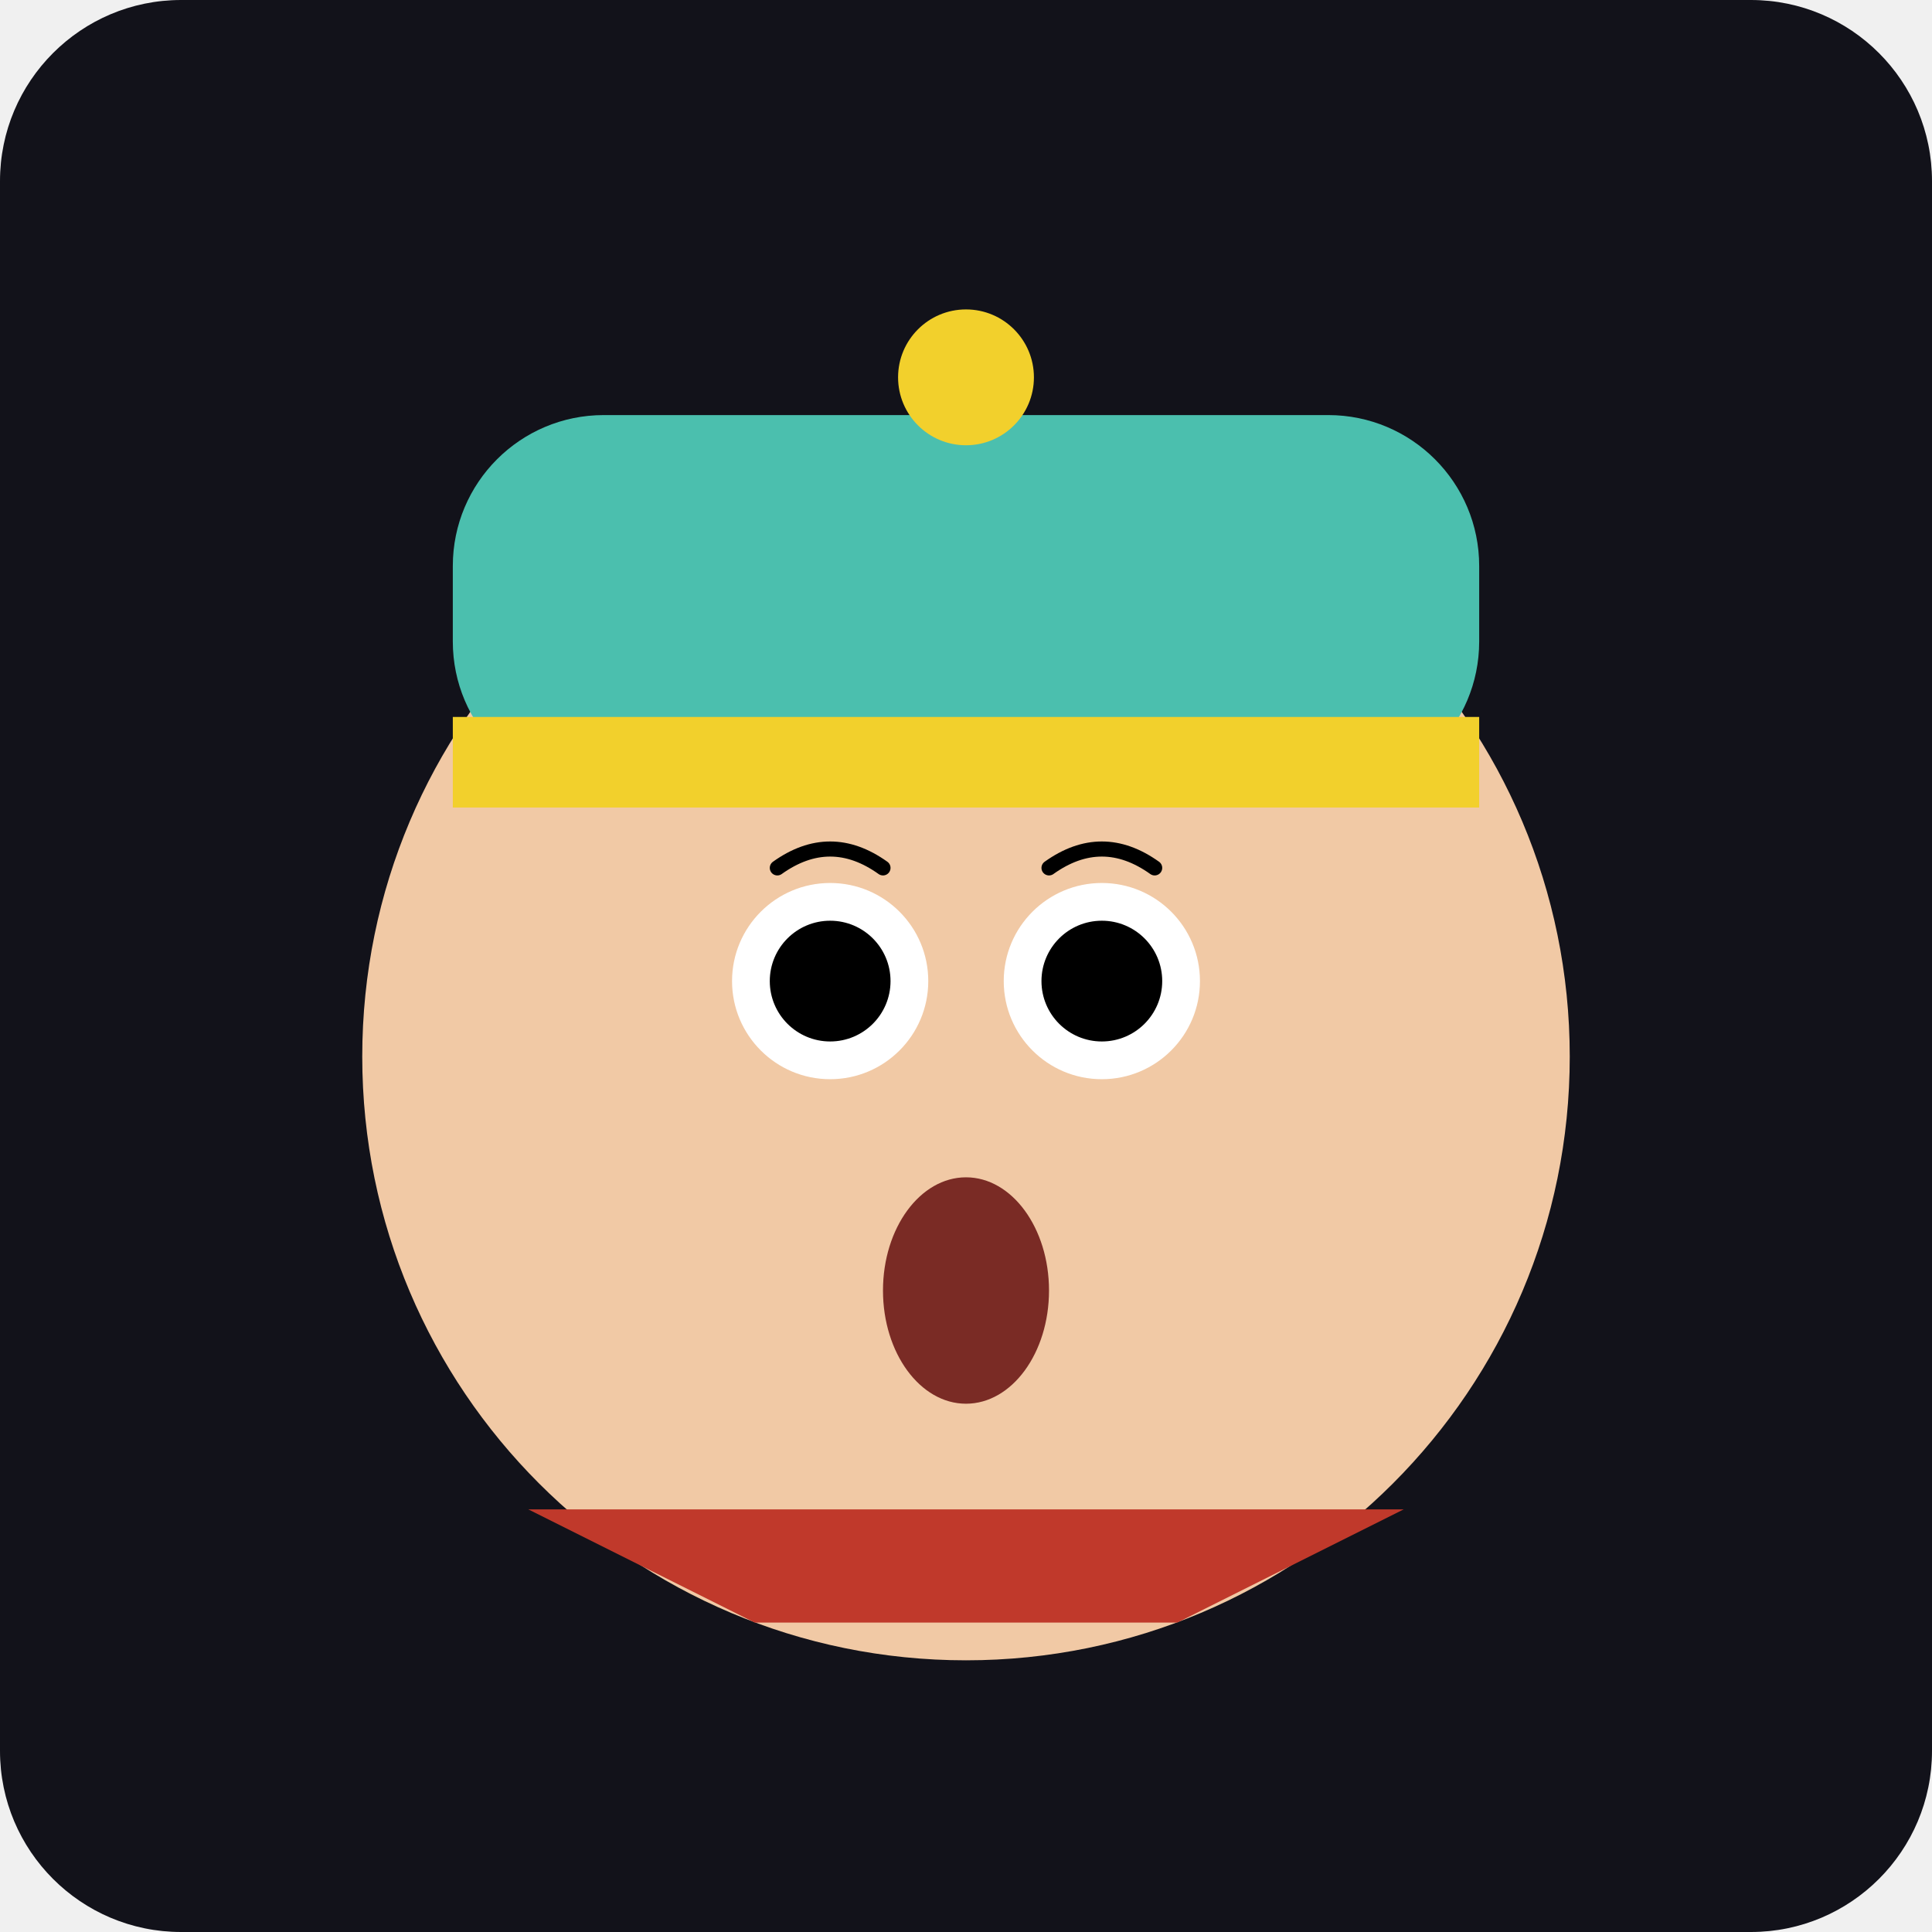
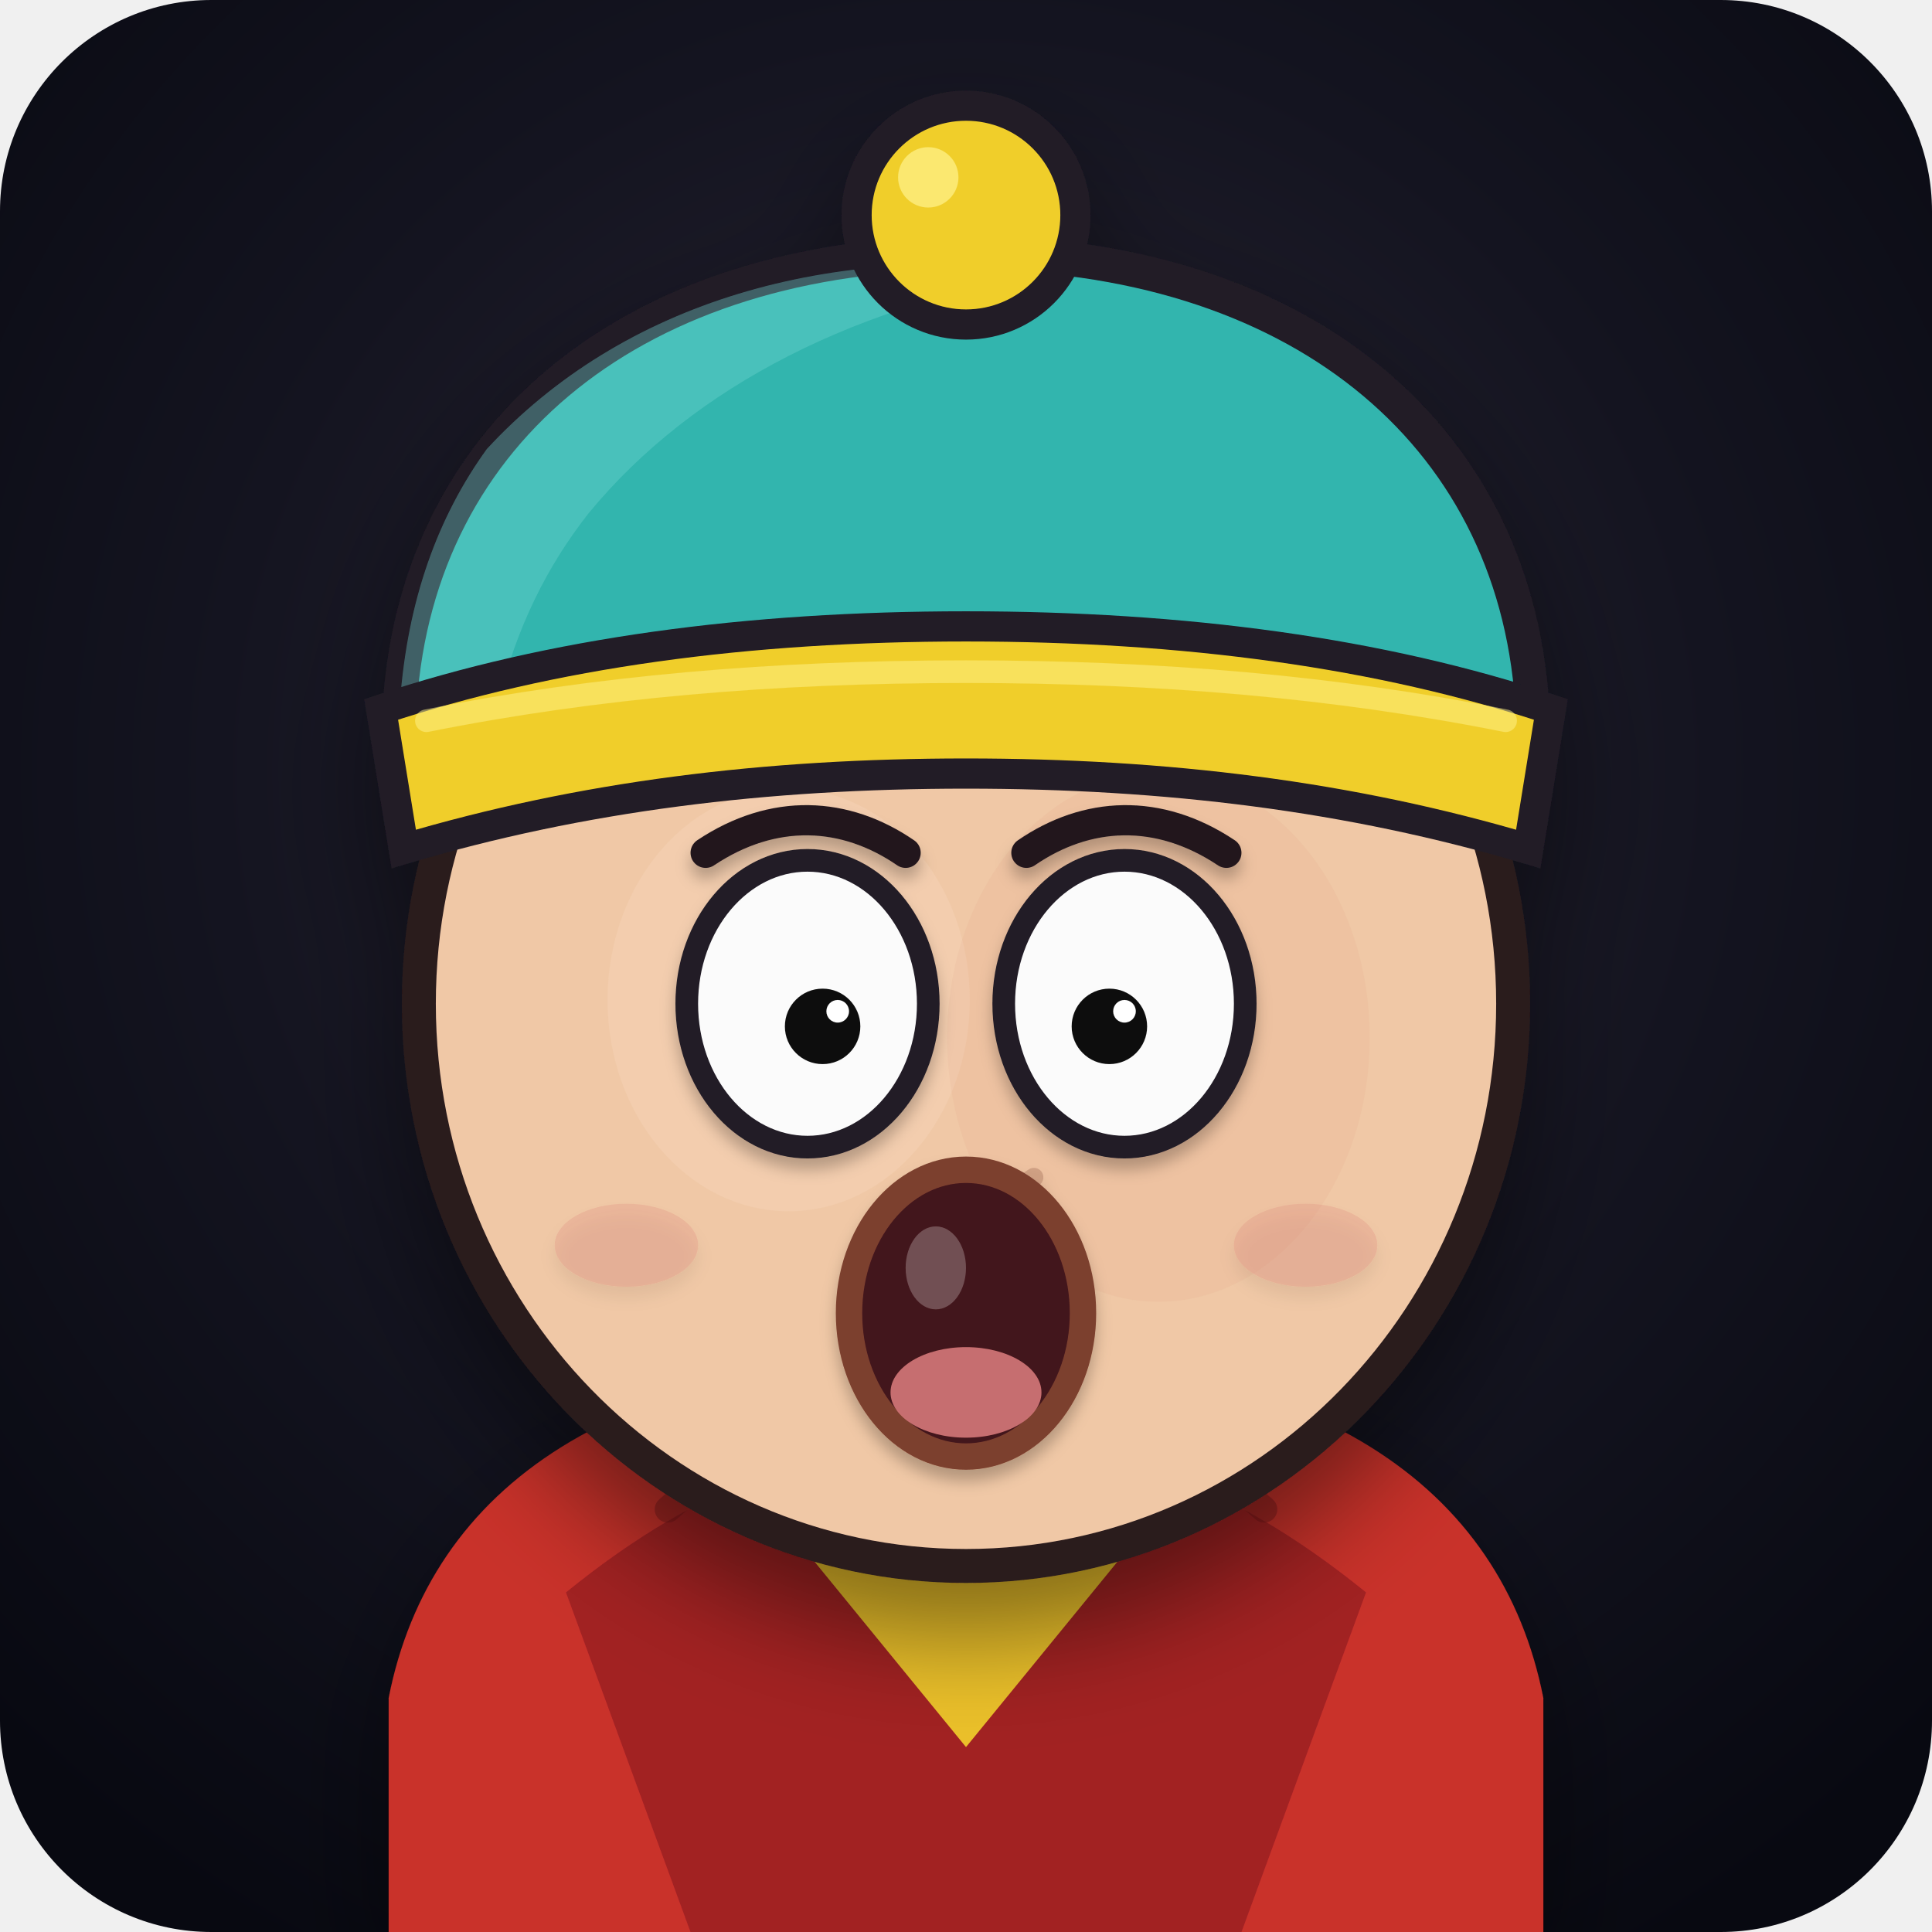
- <svg xmlns="http://www.w3.org/2000/svg" viewBox="0 0 256 256" width="256" height="256">
-   <rect width="256" height="256" rx="24" fill="#12121a" />
-   <circle cx="128" cy="140" r="80" fill="#f1c9a5" />
-   <path d="M 70 200 L 100 215 L 156 215 L 186 200" fill="#c0392b" />
-   <rect x="60" y="55" width="136" height="50" rx="20" fill="#4bbfae" />
-   <rect x="60" y="95" width="136" height="12" fill="#f2d02c" />
-   <circle cx="128" cy="50" r="9" fill="#f2d02c" />
-   <circle cx="110" cy="130" r="13" fill="white" />
-   <circle cx="146" cy="130" r="13" fill="white" />
-   <circle cx="110" cy="130" r="8" fill="black" />
-   <circle cx="146" cy="130" r="8" fill="black" />
-   <path d="M 103 115 Q 110 110 117 115" stroke="black" stroke-width="2" fill="none" stroke-linecap="round" />
-   <path d="M 139 115 Q 146 110 153 115" stroke="black" stroke-width="2" fill="none" stroke-linecap="round" />
-   <ellipse cx="128" cy="171" rx="11" ry="15" fill="#7a2b25" />
+ <svg xmlns="http://www.w3.org/2000/svg" viewBox="0 0 512 512" width="512" height="512" role="img" aria-label="Cartman talking avatar">
+   <defs>
+     <radialGradient id="bgGlow" cx="50%" cy="40%" r="70%">
+       <stop offset="0%" stop-color="#2a2634" />
+       <stop offset="55%" stop-color="#141420" />
+       <stop offset="100%" stop-color="#080911" />
+     </radialGradient>
+     <filter id="softShadow" x="-20%" y="-20%" width="140%" height="150%">
+       <feDropShadow dx="0" dy="14" stdDeviation="14" flood-color="#000000" flood-opacity="0.45" />
+     </filter>
+     <filter id="lineShadow" x="-20%" y="-20%" width="140%" height="140%">
+       <feDropShadow dx="0" dy="3" stdDeviation="2" flood-color="#000000" flood-opacity="0.25" />
+     </filter>
+   </defs>
+   <rect width="512" height="512" rx="56" fill="url(#bgGlow)" />
+   <g filter="url(#softShadow)">
+     <path d="M103 450 C114 394 163 359 256 359 C349 359 398 394 409 450 L409 512 L103 512 Z" fill="#c9302c" />
+     <path d="M150 422 C187 392 219 382 256 382 C293 382 325 392 362 422 L329 512 L183 512 Z" fill="#9d1f22" opacity="0.9" />
+     <path d="M198 392 L256 463 L314 392 C294 381 274 376 256 376 C238 376 218 381 198 392 Z" fill="#f2ce2d" opacity="0.92" />
+     <path d="M177 400 C196 383 222 374 256 374 C290 374 316 383 335 400" stroke="#741918" stroke-width="7" fill="none" stroke-linecap="round" opacity="0.45" />
+   </g>
+   <g filter="url(#softShadow)">
+     <ellipse cx="256" cy="266" rx="145" ry="149" fill="#f0c8a6" stroke="#2b1b1e" stroke-width="9" />
+     <ellipse cx="209" cy="265" rx="48" ry="56" fill="#f6d5ba" opacity="0.38" />
+     <ellipse cx="307" cy="275" rx="56" ry="70" fill="#d99d7e" opacity="0.12" />
+     <path d="M106 186 C111 114 169 67 256 67 C343 67 401 114 406 186 L395 213 C351 199 306 194 256 194 C206 194 161 199 117 213 Z" fill="#31b5ae" stroke="#201a25" stroke-width="9" />
+     <path d="M129 119 C165 80 220 64 281 72 C228 80 184 102 156 136 C145 150 137 166 132 186 L106 186 C108 159 116 137 129 119 Z" fill="#74d4cf" opacity="0.38" />
+     <path d="M101 188 C146 173 198 166 256 166 C314 166 366 173 411 188 L405 225 C358 211 309 205 256 205 C203 205 154 211 107 225 Z" fill="#f0ce2c" stroke="#201a25" stroke-width="8" />
+     <path d="M113 191 C158 182 205 178 256 178 C307 178 354 182 399 191" stroke="#fff38b" stroke-width="6" opacity="0.5" fill="none" stroke-linecap="round" />
+     <circle cx="256" cy="57" r="29" fill="#f0ce2c" stroke="#201a25" stroke-width="8" />
+     <circle cx="246" cy="47" r="8" fill="#fff38b" opacity="0.7" />
+   </g>
+   <g filter="url(#lineShadow)">
+     <ellipse cx="214" cy="266" rx="32" ry="38" fill="#fbfbfb" stroke="#201a25" stroke-width="6" />
+     <ellipse cx="298" cy="266" rx="32" ry="38" fill="#fbfbfb" stroke="#201a25" stroke-width="6" />
+     <circle cx="218" cy="272" r="10" fill="#111111" />
+     <circle cx="294" cy="272" r="10" fill="#111111" />
+     <circle cx="222" cy="268" r="3" fill="#ffffff" />
+     <circle cx="298" cy="268" r="3" fill="#ffffff" />
+     <path d="M187 226 C205 214 224 215 240 226" stroke="#21181f" stroke-width="8" fill="none" stroke-linecap="round" />
+     <path d="M272 226 C288 215 307 214 325 226" stroke="#21181f" stroke-width="8" fill="none" stroke-linecap="round" />
+     <path d="M246 312 C255 318 265 318 274 312" stroke="#a9755e" stroke-width="5" fill="none" stroke-linecap="round" opacity="0.45" />
+     <ellipse cx="256" cy="348" rx="31" ry="38" fill="#42141a" stroke="#7b3f2f" stroke-width="7" />
+     <ellipse cx="256" cy="369" rx="20" ry="12" fill="#d57878" opacity="0.9" />
+     <ellipse cx="248" cy="336" rx="8" ry="11" fill="#ffffff" opacity="0.25" />
+     <ellipse cx="166" cy="330" rx="19" ry="11" fill="#dc7f77" opacity="0.25" />
+     <ellipse cx="346" cy="330" rx="19" ry="11" fill="#dc7f77" opacity="0.25" />
+   </g>
</svg>
